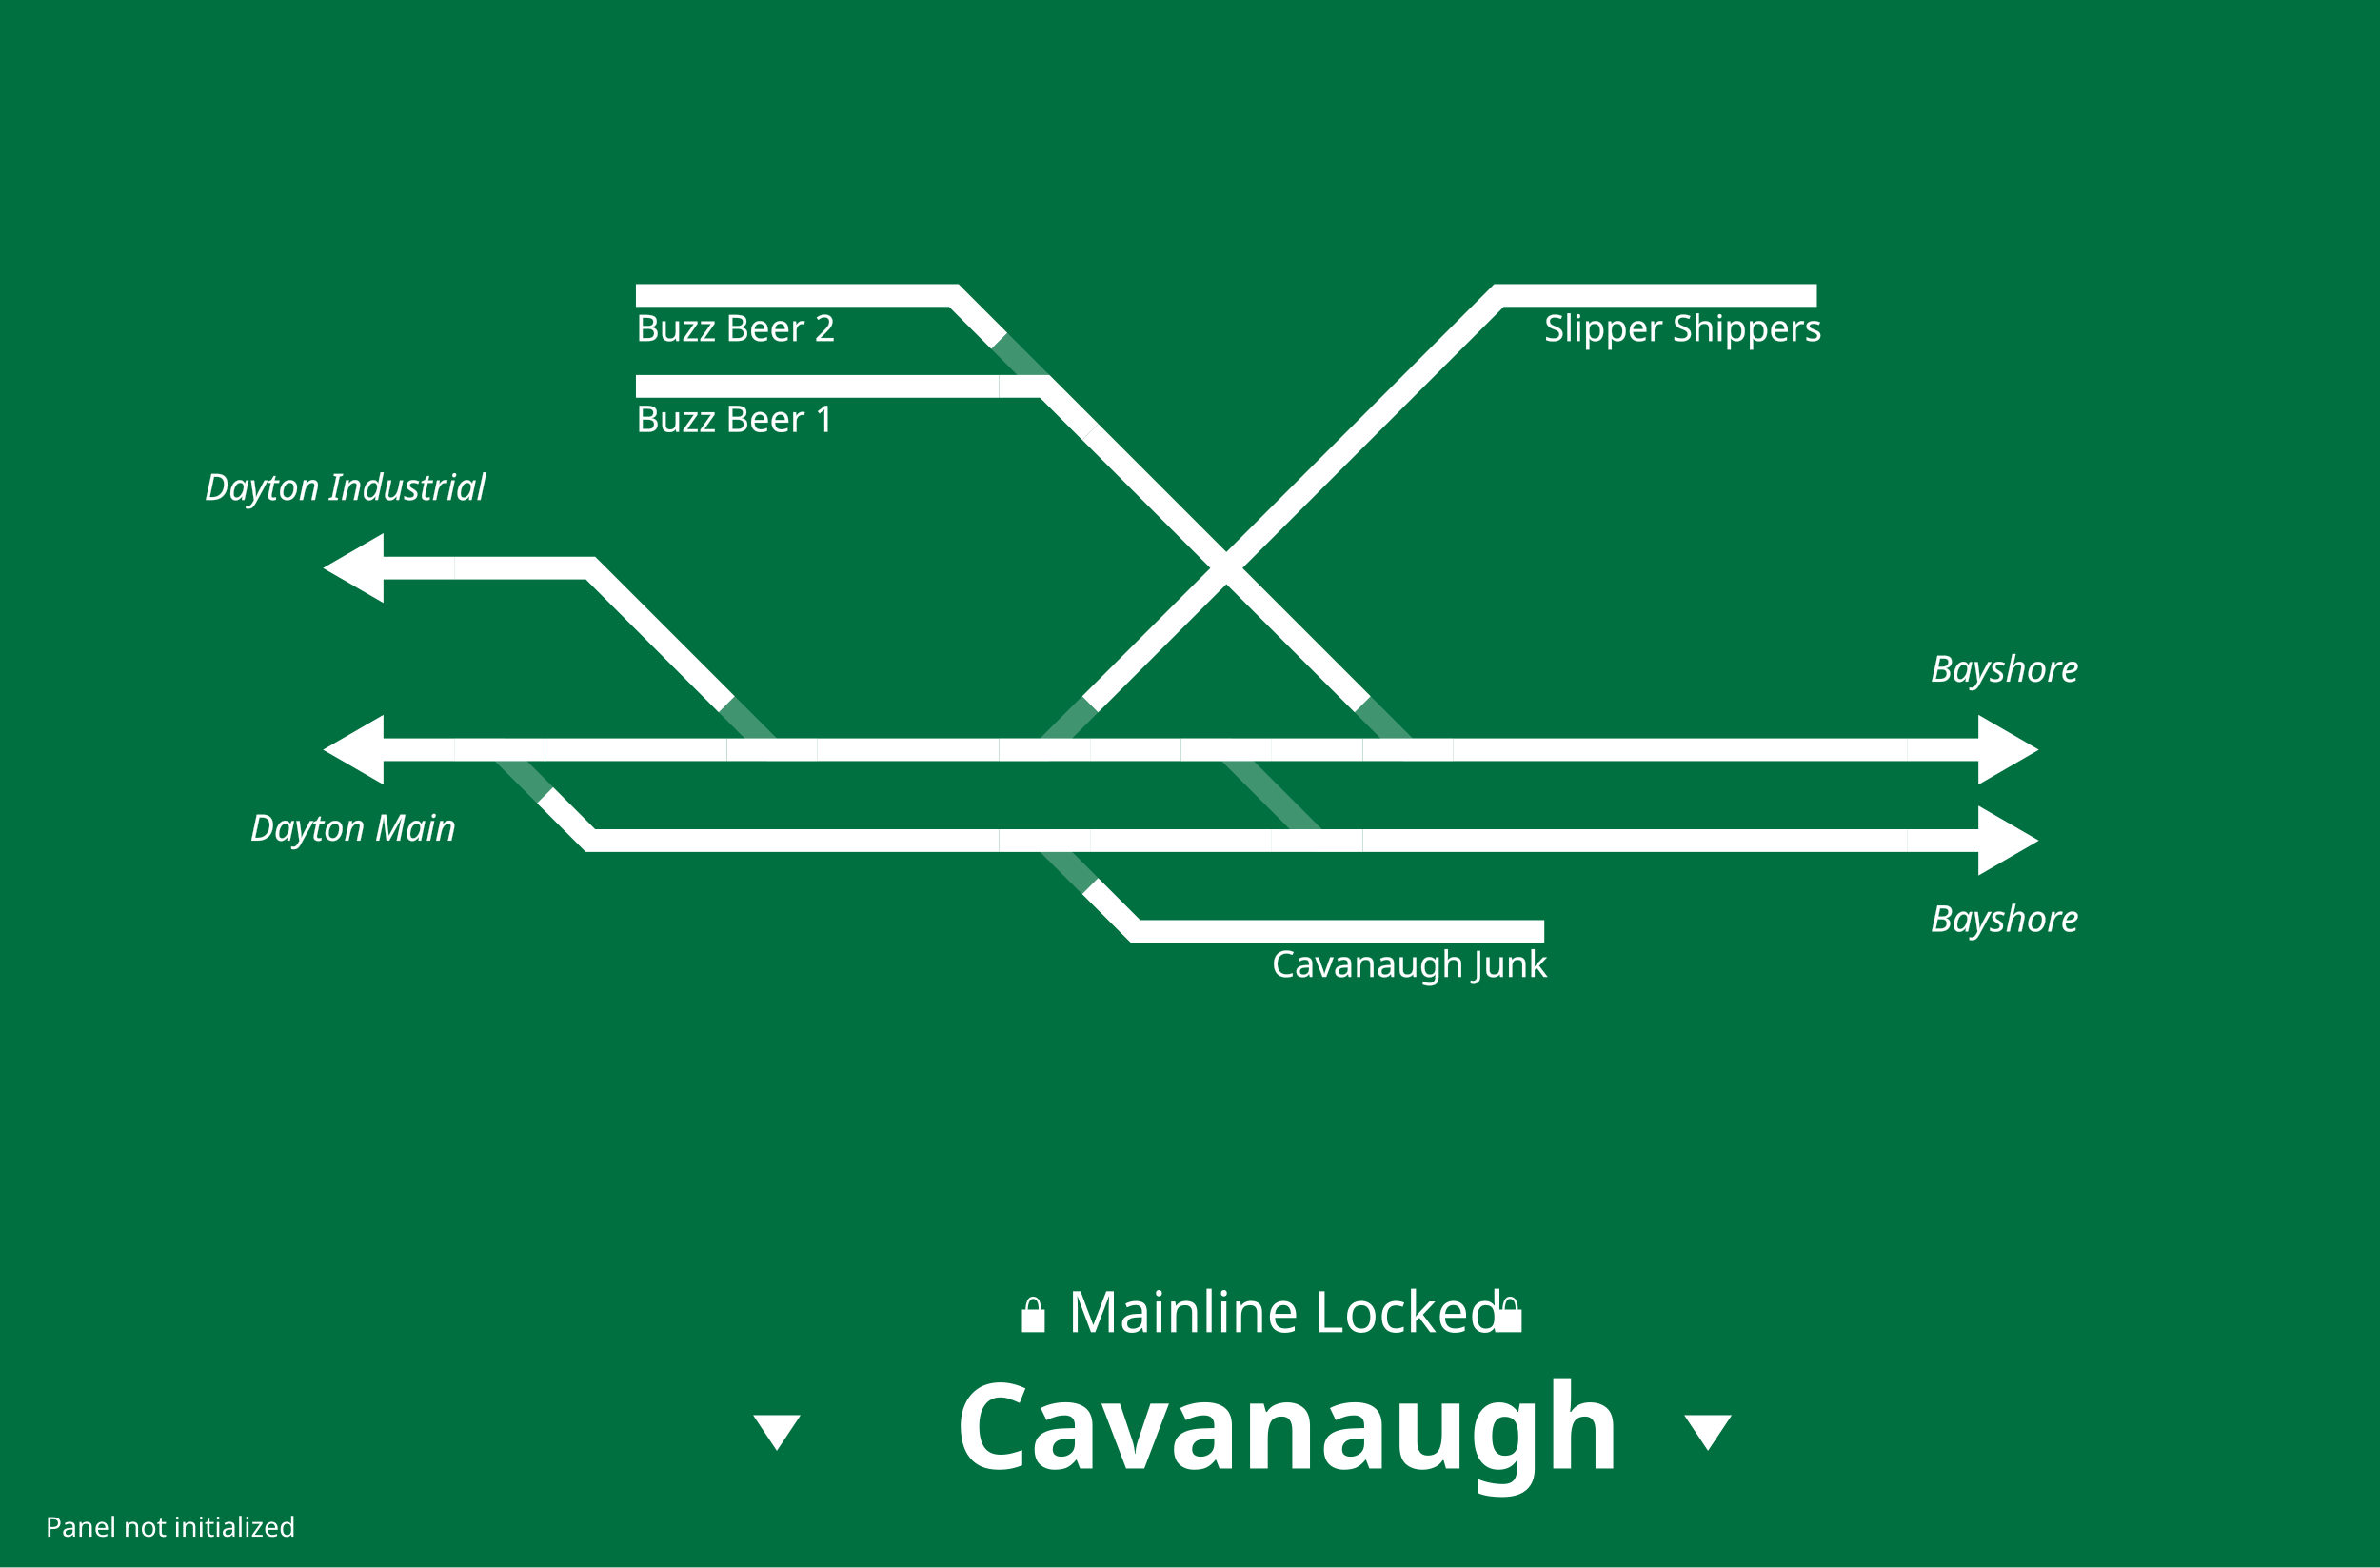
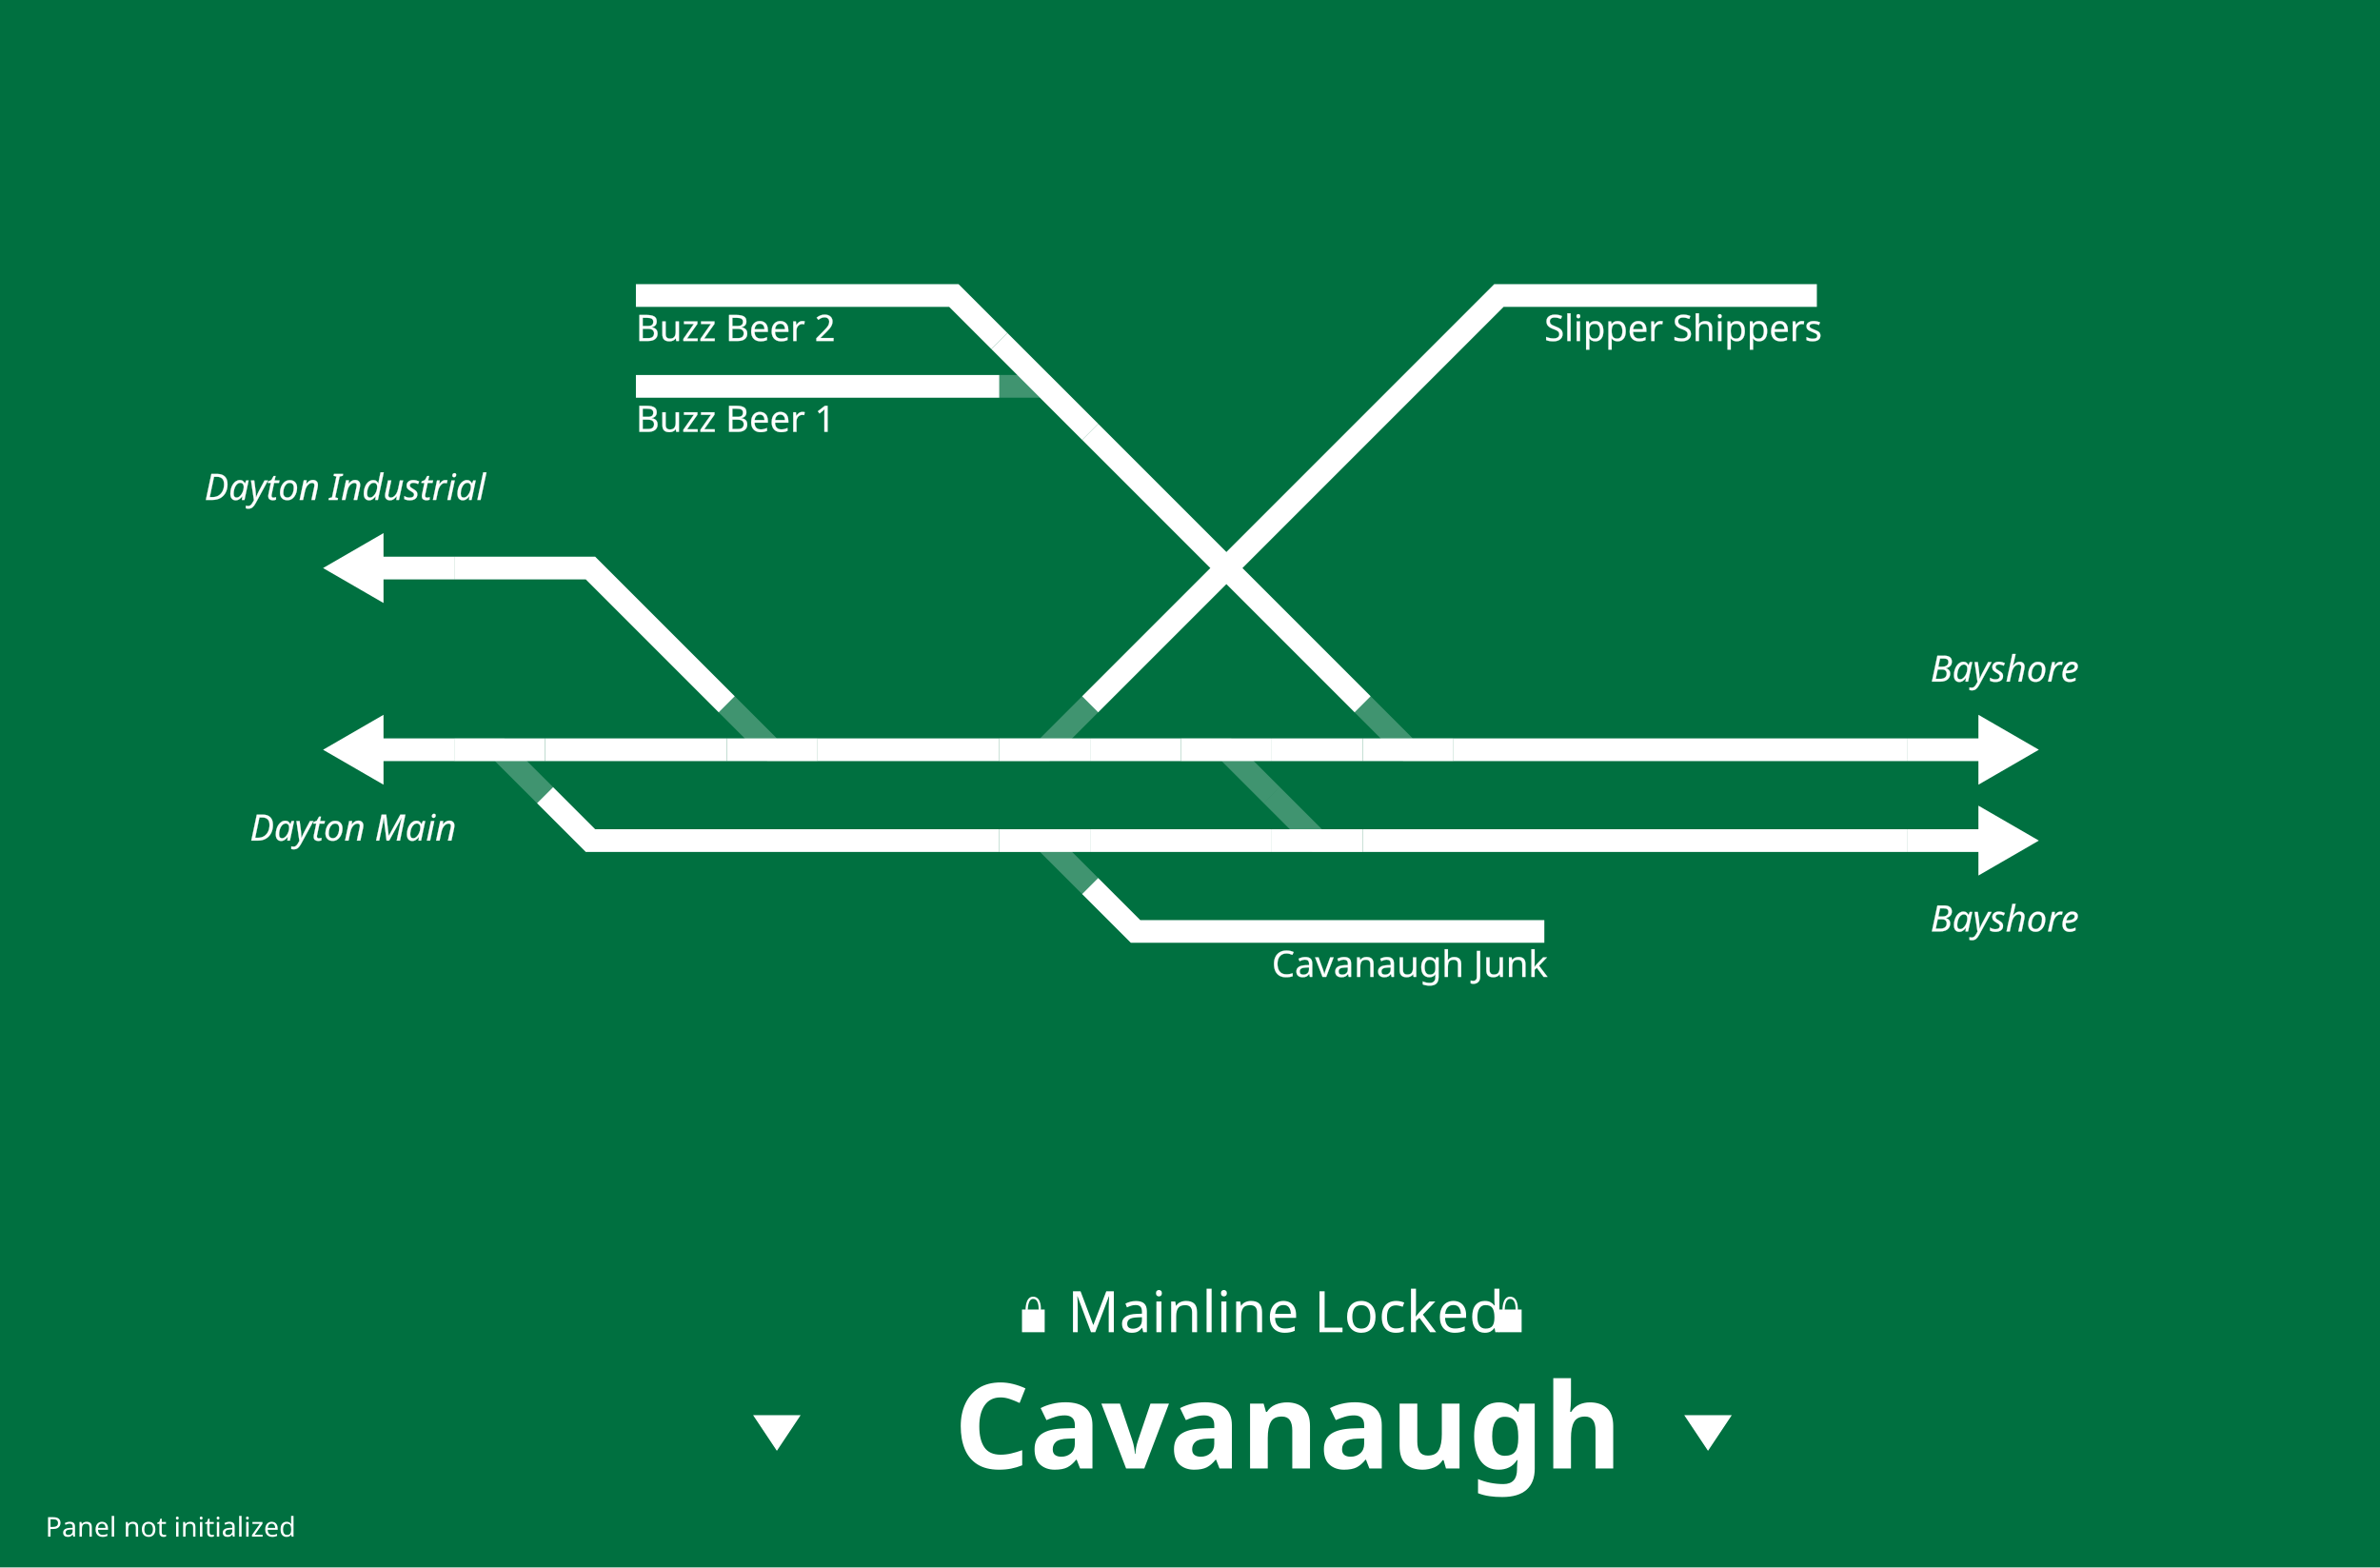
<svg xmlns="http://www.w3.org/2000/svg" xmlns:xlink="http://www.w3.org/1999/xlink" width="1047.958" height="690.115" id="svg2" version="1.1">
  <defs id="defs4">
    <linearGradient id="linearGradient5066">
      <stop style="stop-color:#000000;stop-opacity:0.188;" offset="0" id="stop5068" />
      <stop style="stop-color:#000000;stop-opacity:0;" offset="1" id="stop5070" />
    </linearGradient>
    <linearGradient id="linearGradient4692">
      <stop id="stop4694" offset="0" style="stop-color:#ffffff;stop-opacity:0.753;" />
      <stop id="stop4696" offset="1" style="stop-color:#ffffff;stop-opacity:0;" />
    </linearGradient>
    <linearGradient id="linearGradient4186">
      <stop style="stop-color:#808080;stop-opacity:1;" offset="0" id="stop4188" />
      <stop style="stop-color:#000000;stop-opacity:0;" offset="1" id="stop4190" />
    </linearGradient>
    <linearGradient id="linearGradient4137" paint="solid">
      <stop style="stop-color:#00ff00;stop-opacity:1;" offset="0" id="stop4139" />
    </linearGradient>
    <linearGradient xlink:href="#linearGradient4186" id="linearGradient4976" gradientUnits="userSpaceOnUse" x1="39.5" y1="75.114" x2="70.5" y2="75.114" />
    <linearGradient xlink:href="#linearGradient4186" id="linearGradient4978" gradientUnits="userSpaceOnUse" x1="39.5" y1="75.114" x2="70.5" y2="75.114" />
    <radialGradient xlink:href="#linearGradient4692" id="radialGradient5060" gradientUnits="userSpaceOnUse" cx="55" cy="75.114" fx="55" fy="75.114" r="15" />
    <radialGradient xlink:href="#linearGradient5066" id="radialGradient5064" gradientUnits="userSpaceOnUse" cx="55" cy="75.114" fx="55" fy="75.114" r="15" />
    <radialGradient xlink:href="#linearGradient4692" id="radialGradient4247" gradientUnits="userSpaceOnUse" cx="55" cy="75.114" fx="55" fy="75.114" r="15" />
    <radialGradient xlink:href="#linearGradient5066" id="radialGradient4249" gradientUnits="userSpaceOnUse" cx="55" cy="75.114" fx="55" fy="75.114" r="15" />
    <radialGradient xlink:href="#linearGradient5066" id="radialGradient4251" gradientUnits="userSpaceOnUse" cx="55" cy="75.114" fx="55" fy="75.114" r="15" />
    <linearGradient xlink:href="#linearGradient4186" id="linearGradient4253" gradientUnits="userSpaceOnUse" x1="39.5" y1="75.114" x2="70.5" y2="75.114" />
    <linearGradient xlink:href="#linearGradient4186" id="linearGradient4255" gradientUnits="userSpaceOnUse" x1="39.5" y1="75.114" x2="70.5" y2="75.114" />
    <marker orient="auto" refY="0" refX="0.6" id="TriangleAuthNBMarker" style="overflow:visible">
      <path id="TriangleAuthNBMarkerPath" d="m 5.77,0 -8.65,5 0,-10 8.65,5 z" style="fill:#00ff00;fill-rule:evenodd;stroke:#00ff00;stroke-width:1pt;marker-start:none" transform="scale(0.2,0.2)" />
    </marker>
    <marker orient="auto" refY="0" refX="-0.6" id="TriangleAuthSBMarker" style="overflow:visible">
      <path id="TriangleAuthSBMarkerPath" d="m 5.77,0 -8.65,5 0,-10 8.65,5 z" style="fill:#00ff00;fill-rule:evenodd;stroke:#00ff00;stroke-width:1pt;marker-start:none" transform="scale(-0.2,-0.2)" />
    </marker>
    <marker orient="auto" refY="0" refX="0.6" id="TriangleOccupiedNBMarker" style="overflow:visible">
      <path id="TriangleOccupiedNBMarkerPath" d="m 5.77,0 -8.65,5 0,-10 8.65,5 z" style="fill:#ff0000;fill-rule:evenodd;stroke:#ff0000;stroke-width:1pt;marker-start:none" transform="scale(0.2,0.2)" />
    </marker>
    <marker orient="auto" refY="0" refX="-0.6" id="TriangleOccupiedSBMarker" style="overflow:visible">
      <path id="TriangleOccupiedSBMarkerPath" d="m 5.77,0 -8.65,5 0,-10 8.65,5 z" style="fill:#ff0000;fill-rule:evenodd;stroke:#ff0000;stroke-width:1pt;marker-start:none" transform="scale(-0.2,-0.2)" />
    </marker>
    <marker orient="auto" refY="0" refX="0" id="TriangleOutM" style="overflow:visible">
      <path id="path4051" d="m 5.77,0 -8.65,5 0,-10 8.65,5 z" style="fill:#ffffff;fill-rule:evenodd;stroke:#ffffff;stroke-width:1pt;marker-start:none" transform="scale(0.25,0.25)" />
    </marker>
    <marker orient="auto" refY="0" refX="0" id="StopM" style="overflow:visible">
      <path id="path4078" d="M 0,5.65 0,-5.65" style="fill:none;stroke:#ffffff;stroke-width:2pt" transform="scale(0.4,0.4)" />
    </marker>
    <marker orient="auto" refY="0" refX="0" id="TriangleInM" style="overflow:visible">
      <path id="path4042" d="m 5.77,0 -8.65,5 0,-10 8.65,5 z" style="fill:#ffffff;fill-rule:evenodd;stroke:#ffffff;stroke-width:1pt;marker-start:none" transform="scale(-0.25,-0.25)" />
    </marker>
    <symbol id="turnout_0deg">
      <path style="fill:none;stroke:#ffffff;stroke-width:10;stroke-linecap:butt;stroke-linejoin:miter;stroke-miterlimit:4;stroke-opacity:0.25;stroke-dasharray:none" d="m 80,300 40,0" id="path3179" />
      <path id="path3181" d="m 80,280 20,20" style="fill:none;stroke:#ffffff;stroke-width:10;stroke-linecap:butt;stroke-linejoin:miter;stroke-miterlimit:4;stroke-opacity:0.25;stroke-dasharray:none" />
    </symbol>
    <symbol id="turnout_45deg">
      <path id="path3201" d="m 260,360 40,40" style="fill:none;stroke:#ffffff;stroke-width:10;stroke-linecap:butt;stroke-linejoin:miter;stroke-miterlimit:4;stroke-opacity:0.25;stroke-dasharray:none" />
      <path style="fill:none;stroke:#ffffff;stroke-width:10;stroke-linecap:butt;stroke-linejoin:miter;stroke-miterlimit:4;stroke-opacity:0.25;stroke-dasharray:none" d="m 260,380 20,0" id="path3203" />
    </symbol>
    <symbol id="ds">
      <path id="path3193" d="m 200,520 30,0" style="fill:none;stroke:#ffffff;stroke-width:10;stroke-linecap:butt;stroke-linejoin:miter;stroke-miterlimit:4;stroke-opacity:0.25;stroke-dasharray:none" />
      <path id="path3195" d="m 210,500 20,20" style="fill:none;stroke:#ffffff;stroke-width:10;stroke-linecap:butt;stroke-linejoin:round;stroke-miterlimit:4;stroke-opacity:0.25;stroke-dasharray:none" />
      <use height="690.115" width="1047.958" y="0" x="0" xlink:href="#doubleslip_guard" id="use3197" />
    </symbol>
    <symbol id="turnout_0deg_normal">
      <path id="turnout_0deg_normalSelected" d="m 80,300 40,0" style="fill:none;stroke:#ffffff;stroke-width:10;stroke-linecap:butt;stroke-linejoin:miter;stroke-miterlimit:4;stroke-opacity:1;stroke-dasharray:none" />
      <path style="fill:none;stroke:#ffffff;stroke-width:10;stroke-linecap:butt;stroke-linejoin:miter;stroke-miterlimit:4;stroke-opacity:0.25;stroke-dasharray:none" d="m 80,280 20,20" id="turnout_0deg_reverseUnselected" />
    </symbol>
    <symbol id="turnout_0deg_reverse">
      <path style="fill:none;stroke:#ffffff;stroke-width:10;stroke-linecap:butt;stroke-linejoin:miter;stroke-miterlimit:4;stroke-opacity:1;stroke-dasharray:none" d="m 80,280 20,20 20,0" id="turnout_0deg_reverseSelected" />
      <path id="turnout_0deg_normalUnselected" d="m 80,300 20,0" style="fill:none;stroke:#ffffff;stroke-width:10;stroke-linecap:butt;stroke-linejoin:miter;stroke-miterlimit:4;stroke-opacity:0.25;stroke-dasharray:none" />
    </symbol>
    <symbol id="turnout_45deg_reverse">
      <path id="turnout_45deg_reverseSelected" d="m 260,380 20,0 20,20" style="fill:none;stroke:#ffffff;stroke-width:10;stroke-linecap:butt;stroke-linejoin:miter;stroke-miterlimit:4;stroke-opacity:1;stroke-dasharray:none" />
      <path style="fill:none;stroke:#ffffff;stroke-width:10;stroke-linecap:butt;stroke-linejoin:miter;stroke-miterlimit:4;stroke-opacity:0.25;stroke-dasharray:none" d="m 260,360 20,20" id="turnout_45deg_normalUnselected" />
    </symbol>
    <symbol id="turnout_45deg_normal">
      <path style="fill:none;stroke:#ffffff;stroke-width:10;stroke-linecap:butt;stroke-linejoin:miter;stroke-miterlimit:4;stroke-opacity:1;stroke-dasharray:none" d="m 260,360 40,40" id="turnout_45deg_normalSelected" />
      <path id="turnout_45deg_reverseUnselected" d="m 260,380 20,0" style="fill:none;stroke:#ffffff;stroke-width:10;stroke-linecap:butt;stroke-linejoin:miter;stroke-miterlimit:4;stroke-opacity:0.25;stroke-dasharray:none" />
    </symbol>
    <symbol id="ds_normal">
      <path style="fill:none;stroke:#ffffff;stroke-width:10;stroke-linecap:butt;stroke-linejoin:miter;stroke-miterlimit:4;stroke-opacity:1;stroke-dasharray:none" d="m 200,520 30,0" id="ds_normal_selected" />
      <path style="fill:none;stroke:#ffffff;stroke-width:10;stroke-linecap:butt;stroke-linejoin:round;stroke-miterlimit:4;stroke-opacity:0.25;stroke-dasharray:none" d="m 210,500 20,20" id="ds_normal_unselected" />
      <use id="ds_normal_guard" xlink:href="#doubleslip_guard" x="0" y="0" width="1047.958" height="690.115" />
    </symbol>
    <symbol id="ds_reverse">
      <path id="ds_reverse_selected" d="m 210,500 20,20 2.071,0" style="fill:none;stroke:#ffffff;stroke-width:10;stroke-linecap:butt;stroke-linejoin:round;stroke-miterlimit:4;stroke-opacity:1;stroke-dasharray:none" />
      <path id="ds_reverse_unselected" d="m 200,520 30,0" style="fill:none;stroke:#ffffff;stroke-width:10;stroke-linecap:butt;stroke-linejoin:miter;stroke-miterlimit:4;stroke-opacity:0.25;stroke-dasharray:none" />
      <use height="690.115" width="1047.958" y="0" x="0" xlink:href="#doubleslip_guard" id="ds_reverse_guard" />
    </symbol>
    <symbol id="doubleslip_guard">
      <path style="fill:none;stroke:#ffffff;stroke-width:2;stroke-linecap:butt;stroke-linejoin:round;stroke-miterlimit:4;stroke-opacity:0.25;stroke-dasharray:none" d="m 221,501 12,12 10,0" id="path3187" />
      <path id="path3189" d="m 210,527 7,0" style="fill:none;stroke:#ffffff;stroke-width:2;stroke-linecap:butt;stroke-linejoin:round;stroke-miterlimit:4;stroke-opacity:0.25;stroke-dasharray:none" />
    </symbol>
    <symbol id="dblxovr_0deg_normal">
      <path style="opacity:0.203;fill:none;stroke:#ffffff;stroke-width:10;stroke-linecap:butt;stroke-linejoin:miter;stroke-miterlimit:4;stroke-opacity:1;stroke-dasharray:none" d="m 600,574.094 20,0 40,-40 20,0" id="path3963" />
      <path style="fill:none;stroke:#ffffff;stroke-width:10;stroke-linecap:butt;stroke-linejoin:miter;stroke-miterlimit:4;stroke-opacity:1;stroke-dasharray:none" d="m 600,534.094 80,0" id="path3965" />
      <path id="path3967" d="m 600,534.094 20,0 16.461,16.461" style="opacity:0.198;fill:none;stroke:#ffffff;stroke-width:10;stroke-linecap:butt;stroke-linejoin:miter;stroke-miterlimit:4;stroke-opacity:1;stroke-dasharray:none" />
      <path id="path3969" d="m 600,574.094 80,0" style="fill:none;stroke:#ffffff;stroke-width:10;stroke-linecap:butt;stroke-linejoin:miter;stroke-miterlimit:4;stroke-opacity:1;stroke-dasharray:none" />
      <path style="opacity:0.198;fill:none;stroke:#ffffff;stroke-width:10;stroke-linecap:butt;stroke-linejoin:miter;stroke-miterlimit:4;stroke-opacity:1;stroke-dasharray:none" d="m 680,574.094 -20,0 -16.461,-16.461" id="path3973" />
    </symbol>
    <symbol id="dblxovr_0deg_reverse">
      <path transform="translate(0,3.979257)" id="path3953" d="m 600,570.115 20,0 40,-40 20,0" style="fill:none;stroke:#ffffff;stroke-width:10;stroke-linecap:butt;stroke-linejoin:miter;stroke-miterlimit:4;stroke-opacity:1;stroke-dasharray:none" />
      <path id="path3959" d="m 600,574.094 80,0" style="opacity:0.25;fill:none;stroke:#ffffff;stroke-width:10;stroke-linecap:butt;stroke-linejoin:miter;stroke-miterlimit:4;stroke-opacity:1;stroke-dasharray:none" />
      <path style="fill:none;stroke:#ffffff;stroke-width:10;stroke-linecap:butt;stroke-linejoin:miter;stroke-miterlimit:4;stroke-opacity:1;stroke-dasharray:none" d="m 600,534.094 20,0 40,40 20,0" id="path3955" />
      <path style="opacity:0.25;fill:none;stroke:#ffffff;stroke-width:10;stroke-linecap:butt;stroke-linejoin:miter;stroke-miterlimit:4;stroke-opacity:1;stroke-dasharray:none" d="m 600,534.094 80,0" id="path3961" />
    </symbol>
    <symbol id="dblxovr_45deg_normal">
      <path style="opacity:0.25;fill:none;stroke:#ffffff;stroke-width:10;stroke-linecap:butt;stroke-linejoin:miter;stroke-miterlimit:4;stroke-opacity:1;stroke-dasharray:none" d="m 740,594.094 0,25" id="path3916" />
      <path style="opacity:0.25;fill:none;stroke:#ffffff;stroke-width:10;stroke-linecap:butt;stroke-linejoin:miter;stroke-miterlimit:4;stroke-opacity:1;stroke-dasharray:none" d="m 710,624.094 60,0" id="path3918" />
      <path style="fill:none;stroke:#ffffff;stroke-width:10;stroke-linecap:butt;stroke-linejoin:miter;stroke-miterlimit:4;stroke-opacity:1;stroke-dasharray:none" d="m 720,574.094 70,70" id="path3920" />
      <path id="path3922" d="m 690,604.094 70,70" style="fill:none;stroke:#ffffff;stroke-width:10;stroke-linecap:butt;stroke-linejoin:miter;stroke-miterlimit:4;stroke-opacity:1;stroke-dasharray:none" />
      <path id="path3924" d="m 740,629.094 0,25" style="opacity:0.25;fill:none;stroke:#ffffff;stroke-width:10;stroke-linecap:butt;stroke-linejoin:miter;stroke-miterlimit:4;stroke-opacity:1;stroke-dasharray:none" />
    </symbol>
    <symbol id="dblxovr_45deg_reverse">
      <path id="path3122" d="m 720,574.094 20,20 0,60 20,20" style="fill:none;stroke:#ffffff;stroke-width:10;stroke-linecap:butt;stroke-linejoin:miter;stroke-miterlimit:4;stroke-opacity:1;stroke-dasharray:none" />
      <path id="path3124" d="m 690,604.094 20,20 60,0 20,20" style="fill:none;stroke:#ffffff;stroke-width:10;stroke-linecap:butt;stroke-linejoin:miter;stroke-miterlimit:4;stroke-opacity:1;stroke-dasharray:none" />
      <path id="path3912" d="m 720,574.094 70,70" style="opacity:0.25;fill:none;stroke:#ffffff;stroke-width:10;stroke-linecap:butt;stroke-linejoin:miter;stroke-miterlimit:4;stroke-opacity:1;stroke-dasharray:none" />
      <path style="opacity:0.25;fill:none;stroke:#ffffff;stroke-width:10;stroke-linecap:butt;stroke-linejoin:miter;stroke-miterlimit:4;stroke-opacity:1;stroke-dasharray:none" d="m 690,604.094 70,70" id="path3914" />
    </symbol>
  </defs>
  <g id="backgroundLayer" transform="translate(0,-312.2474)" style="display:inline">
    <rect style="fill:#007040;fill-opacity:1;fill-rule:evenodd;stroke:none" id="panelBackgroundSmall" width="1047.958" height="690.115" x="0" y="312.247" />
  </g>
  <g id="textLayer" transform="translate(0,-3.979754)" style="display:inline">
    <text xml:space="preserve" style="font-size:52.338px;font-style:normal;font-variant:normal;font-weight:bold;font-stretch:normal;text-align:start;line-height:125%;letter-spacing:0px;word-spacing:0px;writing-mode:lr-tb;text-anchor:start;fill:#ffffff;fill-opacity:1;stroke:none;font-family:Trebuchet MS;-inkscape-font-specification:Trebuchet MS Bold" x="420" y="650.561" id="panelTitle">
      <tspan id="tspan3823" x="420" y="650.561">Cavanaugh</tspan>
    </text>
    <text id="panelStatus" y="680.561" x="20" style="font-size:12px;font-style:normal;font-variant:normal;font-weight:normal;font-stretch:normal;text-align:start;line-height:125%;letter-spacing:0px;word-spacing:0px;writing-mode:lr-tb;text-anchor:start;fill:#ffffff;fill-opacity:1;stroke:none;font-family:Trebuchet MS;-inkscape-font-specification:Trebuchet MS" xml:space="preserve">
      <tspan y="680.561" x="20" id="tspanPanelStatus">Panel not initialized</tspan>
    </text>
    <path style="fill:#ffffff;fill-opacity:1;stroke:#ffffff;stroke-width:0.5px;stroke-linecap:butt;stroke-linejoin:miter;stroke-opacity:1" d="m 342.068,642.323 -10,-15 20,0 z" id="leftLevelTriangle" />
    <use x="0" y="0" xlink:href="#leftLevelTriangle" id="rightLevelTriangle" transform="translate(410,2.9515625e-6)" width="1047.958" height="690.115" />
    <g id="mainlineLockedGroup" transform="translate(70,486.4666)">
      <text xml:space="preserve" style="font-size:25.23px;font-style:normal;font-variant:normal;font-weight:normal;font-stretch:normal;text-align:start;line-height:125%;letter-spacing:0px;word-spacing:0px;writing-mode:lr-tb;text-anchor:start;fill:#ffffff;fill-opacity:1;stroke:none;font-family:Trebuchet MS;-inkscape-font-specification:Trebuchet MS" x="400" y="104.094" id="mainlineLockedText">
        <tspan y="104.094" x="400" id="tspan3321">Mainline Locked</tspan>
      </text>
      <g id="leftLock">
        <rect id="lockBody" width="10" height="10" x="380" y="94.094" style="fill:#ffffff;fill-opacity:1;stroke:none" />
        <path style="fill:none;stroke:#ffffff;stroke-width:1px;stroke-linecap:butt;stroke-linejoin:miter;stroke-opacity:1" d="m 382.068,94.274 c 0,0 -0.12,-5.383 2.818,-5.323 3.358,-0.06 2.924,5.323 2.924,5.323" id="path4159" />
      </g>
      <use height="690.115" width="1047.958" transform="translate(210,1.3237304e-6)" id="rightLock" xlink:href="#leftLock" y="0" x="0" />
    </g>
  </g>
  <g id="industrialTrackLayer" transform="translate(0,-3.979754)" style="display:inline">
    <path style="fill:none;stroke:#ffffff;stroke-width:10;stroke-linecap:butt;stroke-linejoin:miter;stroke-miterlimit:4;stroke-opacity:1;stroke-dasharray:none" d="m 680,414.094 -180,0 -20,-20" id="class2NorthPath" />
    <g id="g3187" transform="matrix(-1,0,0,-1,880,588.189)">
-       <path style="fill:none;stroke:#ffffff;stroke-width:10;stroke-linecap:butt;stroke-linejoin:miter;stroke-miterlimit:4;stroke-opacity:1;stroke-dasharray:none" d="m 440,414.094 -20,0 -20,-20" id="TO104.R" />
-       <path id="TO104.N" d="m 440,434.094 c -13.333,-13.333 -26.667,-26.667 -40,-40" style="opacity:0.25;fill:none;stroke:#ffffff;stroke-width:10;stroke-linecap:butt;stroke-linejoin:miter;stroke-miterlimit:4;stroke-opacity:1;stroke-dasharray:none" />
+       <path style="opacity:0.25;fill:none;stroke:#ffffff;stroke-width:10;stroke-linecap:butt;stroke-linejoin:miter;stroke-miterlimit:4;stroke-opacity:1;stroke-dasharray:none" d="m 440,414.094 -20,0 -20,-20" id="TO104.R" />
+       <path id="TO104.N" d="m 440,434.094 c -13.333,-13.333 -26.667,-26.667 -40,-40" style="fill:none;stroke:#ffffff;stroke-width:10;stroke-linecap:butt;stroke-linejoin:miter;stroke-miterlimit:4;stroke-opacity:1;stroke-dasharray:none" />
    </g>
    <g id="g3199" transform="matrix(-1,0,0,-1,1080,868.189)">
      <path style="opacity:0.25;fill:none;stroke:#ffffff;stroke-width:10;stroke-linecap:butt;stroke-linejoin:miter;stroke-miterlimit:4;stroke-opacity:1;stroke-dasharray:none" d="m 520,514.095 20,20 20,0" id="TO100A.R" />
      <path id="TO100A.N" d="m 520,534.095 40,0" style="fill:none;stroke:#ffffff;stroke-width:10;stroke-linecap:butt;stroke-linejoin:miter;stroke-miterlimit:4;stroke-opacity:1;stroke-dasharray:none" />
    </g>
    <g id="g3524" transform="translate(40,-160)">
      <path style="opacity:0.25;fill:none;stroke:#ffffff;stroke-width:10;stroke-linecap:butt;stroke-linejoin:miter;stroke-miterlimit:4;stroke-opacity:1;stroke-dasharray:none" d="m 520,514.095 20,20 20,0" id="TO100B.R" />
      <path id="TO100B.N" d="m 520,534.095 40,0" style="fill:none;stroke:#ffffff;stroke-width:10;stroke-linecap:butt;stroke-linejoin:miter;stroke-miterlimit:4;stroke-opacity:1;stroke-dasharray:none" />
    </g>
    <g id="g3532" transform="matrix(-1,0,0,-1,1000,908.189)">
      <path style="opacity:0.25;fill:none;stroke:#ffffff;stroke-width:10;stroke-linecap:butt;stroke-linejoin:miter;stroke-miterlimit:4;stroke-opacity:1;stroke-dasharray:none" d="m 520,514.095 20,20 20,0" id="TO102.R" />
      <path id="TO102.N" d="m 520,534.095 40,0" style="fill:none;stroke:#ffffff;stroke-width:10;stroke-linecap:butt;stroke-linejoin:miter;stroke-miterlimit:4;stroke-opacity:1;stroke-dasharray:none" />
    </g>
    <g id="g3536" transform="matrix(-1,0,0,1,1000,-200)">
      <path style="opacity:0.25;fill:none;stroke:#ffffff;stroke-width:10;stroke-linecap:butt;stroke-linejoin:miter;stroke-miterlimit:4;stroke-opacity:1;stroke-dasharray:none" d="m 520,514.095 20,20 20,0" id="TO103.R" />
      <path id="TO103.N" d="m 520,534.095 40,0" style="fill:none;stroke:#ffffff;stroke-width:10;stroke-linecap:butt;stroke-linejoin:miter;stroke-miterlimit:4;stroke-opacity:1;stroke-dasharray:none" />
    </g>
    <g id="g3540" transform="translate(80,-200)">
      <path style="opacity:0.25;fill:none;stroke:#ffffff;stroke-width:10;stroke-linecap:butt;stroke-linejoin:miter;stroke-miterlimit:4;stroke-opacity:1;stroke-dasharray:none" d="m 520,514.095 20,20 20,0" id="TO105.R" />
      <path id="TO105.N" d="m 520,534.095 40,0" style="fill:none;stroke:#ffffff;stroke-width:10;stroke-linecap:butt;stroke-linejoin:miter;stroke-miterlimit:4;stroke-opacity:1;stroke-dasharray:none" />
    </g>
    <g id="g3544" transform="translate(-200,-200)">
      <path style="opacity:0.25;fill:none;stroke:#ffffff;stroke-width:10;stroke-linecap:butt;stroke-linejoin:miter;stroke-miterlimit:4;stroke-opacity:1;stroke-dasharray:none" d="m 520,514.095 20,20 20,0" id="TO106.R" />
      <path id="TO106.N" d="m 520,534.095 40,0" style="fill:none;stroke:#ffffff;stroke-width:10;stroke-linecap:butt;stroke-linejoin:miter;stroke-miterlimit:4;stroke-opacity:1;stroke-dasharray:none" />
    </g>
    <path id="departureNorthPath" d="m 480,314.094 180,-180 140,0" style="fill:none;stroke:#ffffff;stroke-width:10;stroke-linecap:butt;stroke-linejoin:miter;stroke-miterlimit:4;stroke-opacity:1;stroke-dasharray:none" />
    <path id="path3245" d="m 560,374.094 -80,0" style="fill:none;stroke:#ffffff;stroke-width:10;stroke-linecap:butt;stroke-linejoin:miter;stroke-miterlimit:4;stroke-opacity:1;stroke-dasharray:none" />
    <path id="path3256" d="m 480,194.095 120,120" style="fill:none;stroke:#ffffff;stroke-width:10;stroke-linecap:butt;stroke-linejoin:miter;stroke-miterlimit:4;stroke-opacity:1;stroke-dasharray:none" />
    <path style="fill:none;stroke:#ffffff;stroke-width:10;stroke-linecap:butt;stroke-linejoin:miter;stroke-miterlimit:4;stroke-opacity:1;stroke-dasharray:none" d="m 440,154.095 -20,-20 -140,0" id="path3251" />
    <path style="fill:none;stroke:#ffffff;stroke-width:10;stroke-linecap:butt;stroke-linejoin:miter;stroke-miterlimit:4;stroke-opacity:1;stroke-dasharray:none" d="m 440,174.095 -160,0" id="path3258" />
    <path id="path3260" d="m 520,334.094 -40,0" style="fill:none;stroke:#ffffff;stroke-width:10;stroke-linecap:butt;stroke-linejoin:miter;stroke-miterlimit:4;stroke-opacity:1;stroke-dasharray:none" />
    <path style="fill:none;stroke:#ffffff;stroke-width:10;stroke-linecap:butt;stroke-linejoin:miter;stroke-miterlimit:4;stroke-opacity:1;stroke-dasharray:none" d="m 600,334.094 -40,0" id="path3262" />
    <path id="path3264" d="m 440,334.094 -80,0" style="fill:none;stroke:#ffffff;stroke-width:10;stroke-linecap:butt;stroke-linejoin:miter;stroke-miterlimit:4;stroke-opacity:1;stroke-dasharray:none" />
    <path style="fill:none;stroke:#ffffff;stroke-width:10;stroke-linecap:butt;stroke-linejoin:miter;stroke-miterlimit:4;stroke-opacity:1;stroke-dasharray:none" d="m 840,334.094 -200,0" id="path3266" />
    <path id="path3268" d="m 840,374.094 -240,0" style="fill:none;stroke:#ffffff;stroke-width:10;stroke-linecap:butt;stroke-linejoin:miter;stroke-miterlimit:4;stroke-opacity:1;stroke-dasharray:none" />
    <path style="fill:none;stroke:#ffffff;stroke-width:10;stroke-linecap:butt;stroke-linejoin:miter;stroke-miterlimit:4;stroke-opacity:1;stroke-dasharray:none;marker-start:url(#TriangleInM);display:inline" d="m 880,334.094 -40,0" id="path3233" />
    <path id="path3235" d="m 880,374.094 -40,0" style="fill:none;stroke:#ffffff;stroke-width:10;stroke-linecap:butt;stroke-linejoin:miter;stroke-miterlimit:4;stroke-opacity:1;stroke-dasharray:none;marker-start:url(#TriangleInM);display:inline" />
    <path id="path3332" d="m 160,254.095 40,0" style="fill:none;stroke:#ffffff;stroke-width:10;stroke-linecap:butt;stroke-linejoin:miter;stroke-miterlimit:4;stroke-opacity:1;stroke-dasharray:none;marker-start:url(#TriangleInM);display:inline" />
    <path style="fill:none;stroke:#ffffff;stroke-width:10;stroke-linecap:butt;stroke-linejoin:miter;stroke-miterlimit:4;stroke-opacity:1;stroke-dasharray:none" d="m 440,374.094 -180,0 -20,-20" id="path3313" />
    <path id="path3315" d="m 320,314.094 c -20,-20 -40,-40 -60,-60 l -60,0" style="fill:none;stroke:#ffffff;stroke-width:10;stroke-linecap:butt;stroke-linejoin:miter;stroke-miterlimit:4;stroke-opacity:1;stroke-dasharray:none" />
    <path style="fill:none;stroke:#ffffff;stroke-width:10;stroke-linecap:butt;stroke-linejoin:miter;stroke-miterlimit:4;stroke-opacity:1;stroke-dasharray:none" d="m 320,334.094 -80,0" id="path3150" />
  </g>
  <g id="mainlineTrackLayer" transform="translate(0,-3.979754)" style="display:inline">
    <path style="fill:none;stroke:#ffffff;stroke-width:10;stroke-linecap:butt;stroke-linejoin:miter;stroke-miterlimit:4;stroke-opacity:1;stroke-dasharray:none;marker-start:url(#TriangleInM)" d="m 160,334.094 40,0" id="path4255" />
    <g style="display:inline" id="g3528" transform="matrix(-1,0,0,-1,760,868.189)">
      <path style="opacity:0.25;fill:none;stroke:#ffffff;stroke-width:10;stroke-linecap:butt;stroke-linejoin:miter;stroke-miterlimit:4;stroke-opacity:1;stroke-dasharray:none" d="m 520,514.095 20,20 20,0" id="TO101.R" />
      <path id="TO101.N" d="m 520,534.095 40,0" style="fill:none;stroke:#ffffff;stroke-width:10;stroke-linecap:butt;stroke-linejoin:miter;stroke-miterlimit:4;stroke-opacity:1;stroke-dasharray:none" />
    </g>
  </g>
  <g id="mainlinePanelLinkLayer" transform="translate(0,-5.4327394e-5)" style="display:inline">
    <a xlink:href="Dayton.svg" id="daytonMainLink" transform="translate(-20,124.0001)">
      <text id="text3335" y="246.115" x="130" style="font-size:16px;font-style:italic;font-variant:normal;font-weight:normal;font-stretch:normal;text-align:start;line-height:125%;letter-spacing:0px;word-spacing:0px;writing-mode:lr-tb;text-anchor:start;fill:#ffffff;fill-opacity:1;stroke:#ffffff;stroke-width:0.1;stroke-miterlimit:4;stroke-opacity:1;stroke-dasharray:none;font-family:Trebuchet MS;-inkscape-font-specification:Trebuchet MS Italic" xml:space="preserve">
        <tspan y="246.115" x="130" id="tspan3337">Dayton Main</tspan>
      </text>
    </a>
    <a xlink:href="Dayton.svg" transform="translate(-20,134)" id="daytonIndustrialLink">
      <text id="text3305" y="86.115" x="110" style="font-size:16px;font-style:italic;font-variant:normal;font-weight:normal;font-stretch:normal;text-align:start;line-height:125%;letter-spacing:0px;word-spacing:0px;writing-mode:lr-tb;text-anchor:start;fill:#ffffff;fill-opacity:1;stroke:#ffffff;stroke-width:0.1;stroke-miterlimit:4;stroke-opacity:1;stroke-dasharray:none;font-family:Trebuchet MS;-inkscape-font-specification:Trebuchet MS Italic" xml:space="preserve">
        <tspan id="tspan3307" y="86.115" x="110">Dayton Industrial</tspan>
      </text>
    </a>
  </g>
  <g id="industrialPanelLinkLayer" transform="translate(0,-5.0432739e-4)" style="display:inline">
    <a xlink:href="Bayshore.svg" style="display:inline" transform="translate(710,164.0005)" id="bayshoreLink">
      <text id="text3225" y="136.115" x="140" style="font-size:16px;font-style:italic;font-variant:normal;font-weight:normal;font-stretch:normal;text-align:start;line-height:125%;letter-spacing:0px;word-spacing:0px;writing-mode:lr-tb;text-anchor:start;fill:#ffffff;fill-opacity:1;stroke:#ffffff;stroke-width:0.1;stroke-miterlimit:4;stroke-opacity:1;stroke-dasharray:none;font-family:Trebuchet MS;-inkscape-font-specification:Trebuchet MS Italic" xml:space="preserve">
        <tspan y="136.115" x="140" id="tspan3227">Bayshore</tspan>
      </text>
      <text xml:space="preserve" style="font-size:16px;font-style:italic;font-variant:normal;font-weight:normal;font-stretch:normal;text-align:start;line-height:125%;letter-spacing:0px;word-spacing:0px;writing-mode:lr-tb;text-anchor:start;fill:#ffffff;fill-opacity:1;stroke:#ffffff;stroke-width:0.1;stroke-miterlimit:4;stroke-opacity:1;stroke-dasharray:none;font-family:Trebuchet MS;-inkscape-font-specification:Trebuchet MS Italic" x="140" y="246.115" id="text3229">
        <tspan id="tspan3231" x="140" y="246.115">Bayshore</tspan>
      </text>
    </a>
  </g>
  <g id="trackNameLayer" transform="translate(0,-5.4327394e-5)" style="display:inline">
    <text xml:space="preserve" style="font-size:16px;font-style:normal;font-variant:normal;font-weight:normal;font-stretch:normal;text-align:start;line-height:125%;letter-spacing:0px;word-spacing:0px;writing-mode:lr-tb;text-anchor:start;fill:#ffffff;fill-opacity:1;stroke:#ffffff;stroke-width:0.1;stroke-miterlimit:4;stroke-opacity:1;stroke-dasharray:none;font-family:Trebuchet MS;-inkscape-font-specification:Trebuchet MS" x="680" y="150.115" id="text4498">
      <tspan x="680" y="150.115" id="tspan3270">Slipper Shippers</tspan>
    </text>
    <text xml:space="preserve" style="font-size:16px;font-style:normal;font-variant:normal;font-weight:normal;font-stretch:normal;text-align:start;line-height:125%;letter-spacing:0px;word-spacing:0px;writing-mode:lr-tb;text-anchor:start;fill:#ffffff;fill-opacity:1;stroke:#ffffff;stroke-width:0.1;stroke-miterlimit:4;stroke-opacity:1;stroke-dasharray:none;font-family:Trebuchet MS;-inkscape-font-specification:Trebuchet MS" x="560" y="430.115" id="text3266">
      <tspan id="tspan3268" x="560" y="430.115">Cavanaugh Junk</tspan>
    </text>
    <text id="text3274" y="150.115" x="280" style="font-size:16px;font-style:normal;font-variant:normal;font-weight:normal;font-stretch:normal;text-align:start;line-height:125%;letter-spacing:0px;word-spacing:0px;writing-mode:lr-tb;text-anchor:start;fill:#ffffff;fill-opacity:1;stroke:#ffffff;stroke-width:0.1;stroke-miterlimit:4;stroke-opacity:1;stroke-dasharray:none;font-family:Trebuchet MS;-inkscape-font-specification:Trebuchet MS" xml:space="preserve">
      <tspan id="tspan3276" y="150.115" x="280">Buzz Beer 2</tspan>
    </text>
    <text xml:space="preserve" style="font-size:16px;font-style:normal;font-variant:normal;font-weight:normal;font-stretch:normal;text-align:start;line-height:125%;letter-spacing:0px;word-spacing:0px;writing-mode:lr-tb;text-anchor:start;fill:#ffffff;fill-opacity:1;stroke:#ffffff;stroke-width:0.1;stroke-miterlimit:4;stroke-opacity:1;stroke-dasharray:none;font-family:Trebuchet MS;-inkscape-font-specification:Trebuchet MS" x="280" y="190.115" id="text3278">
      <tspan x="280" y="190.115" id="tspan3280">Buzz Beer 1</tspan>
    </text>
  </g>
</svg>
